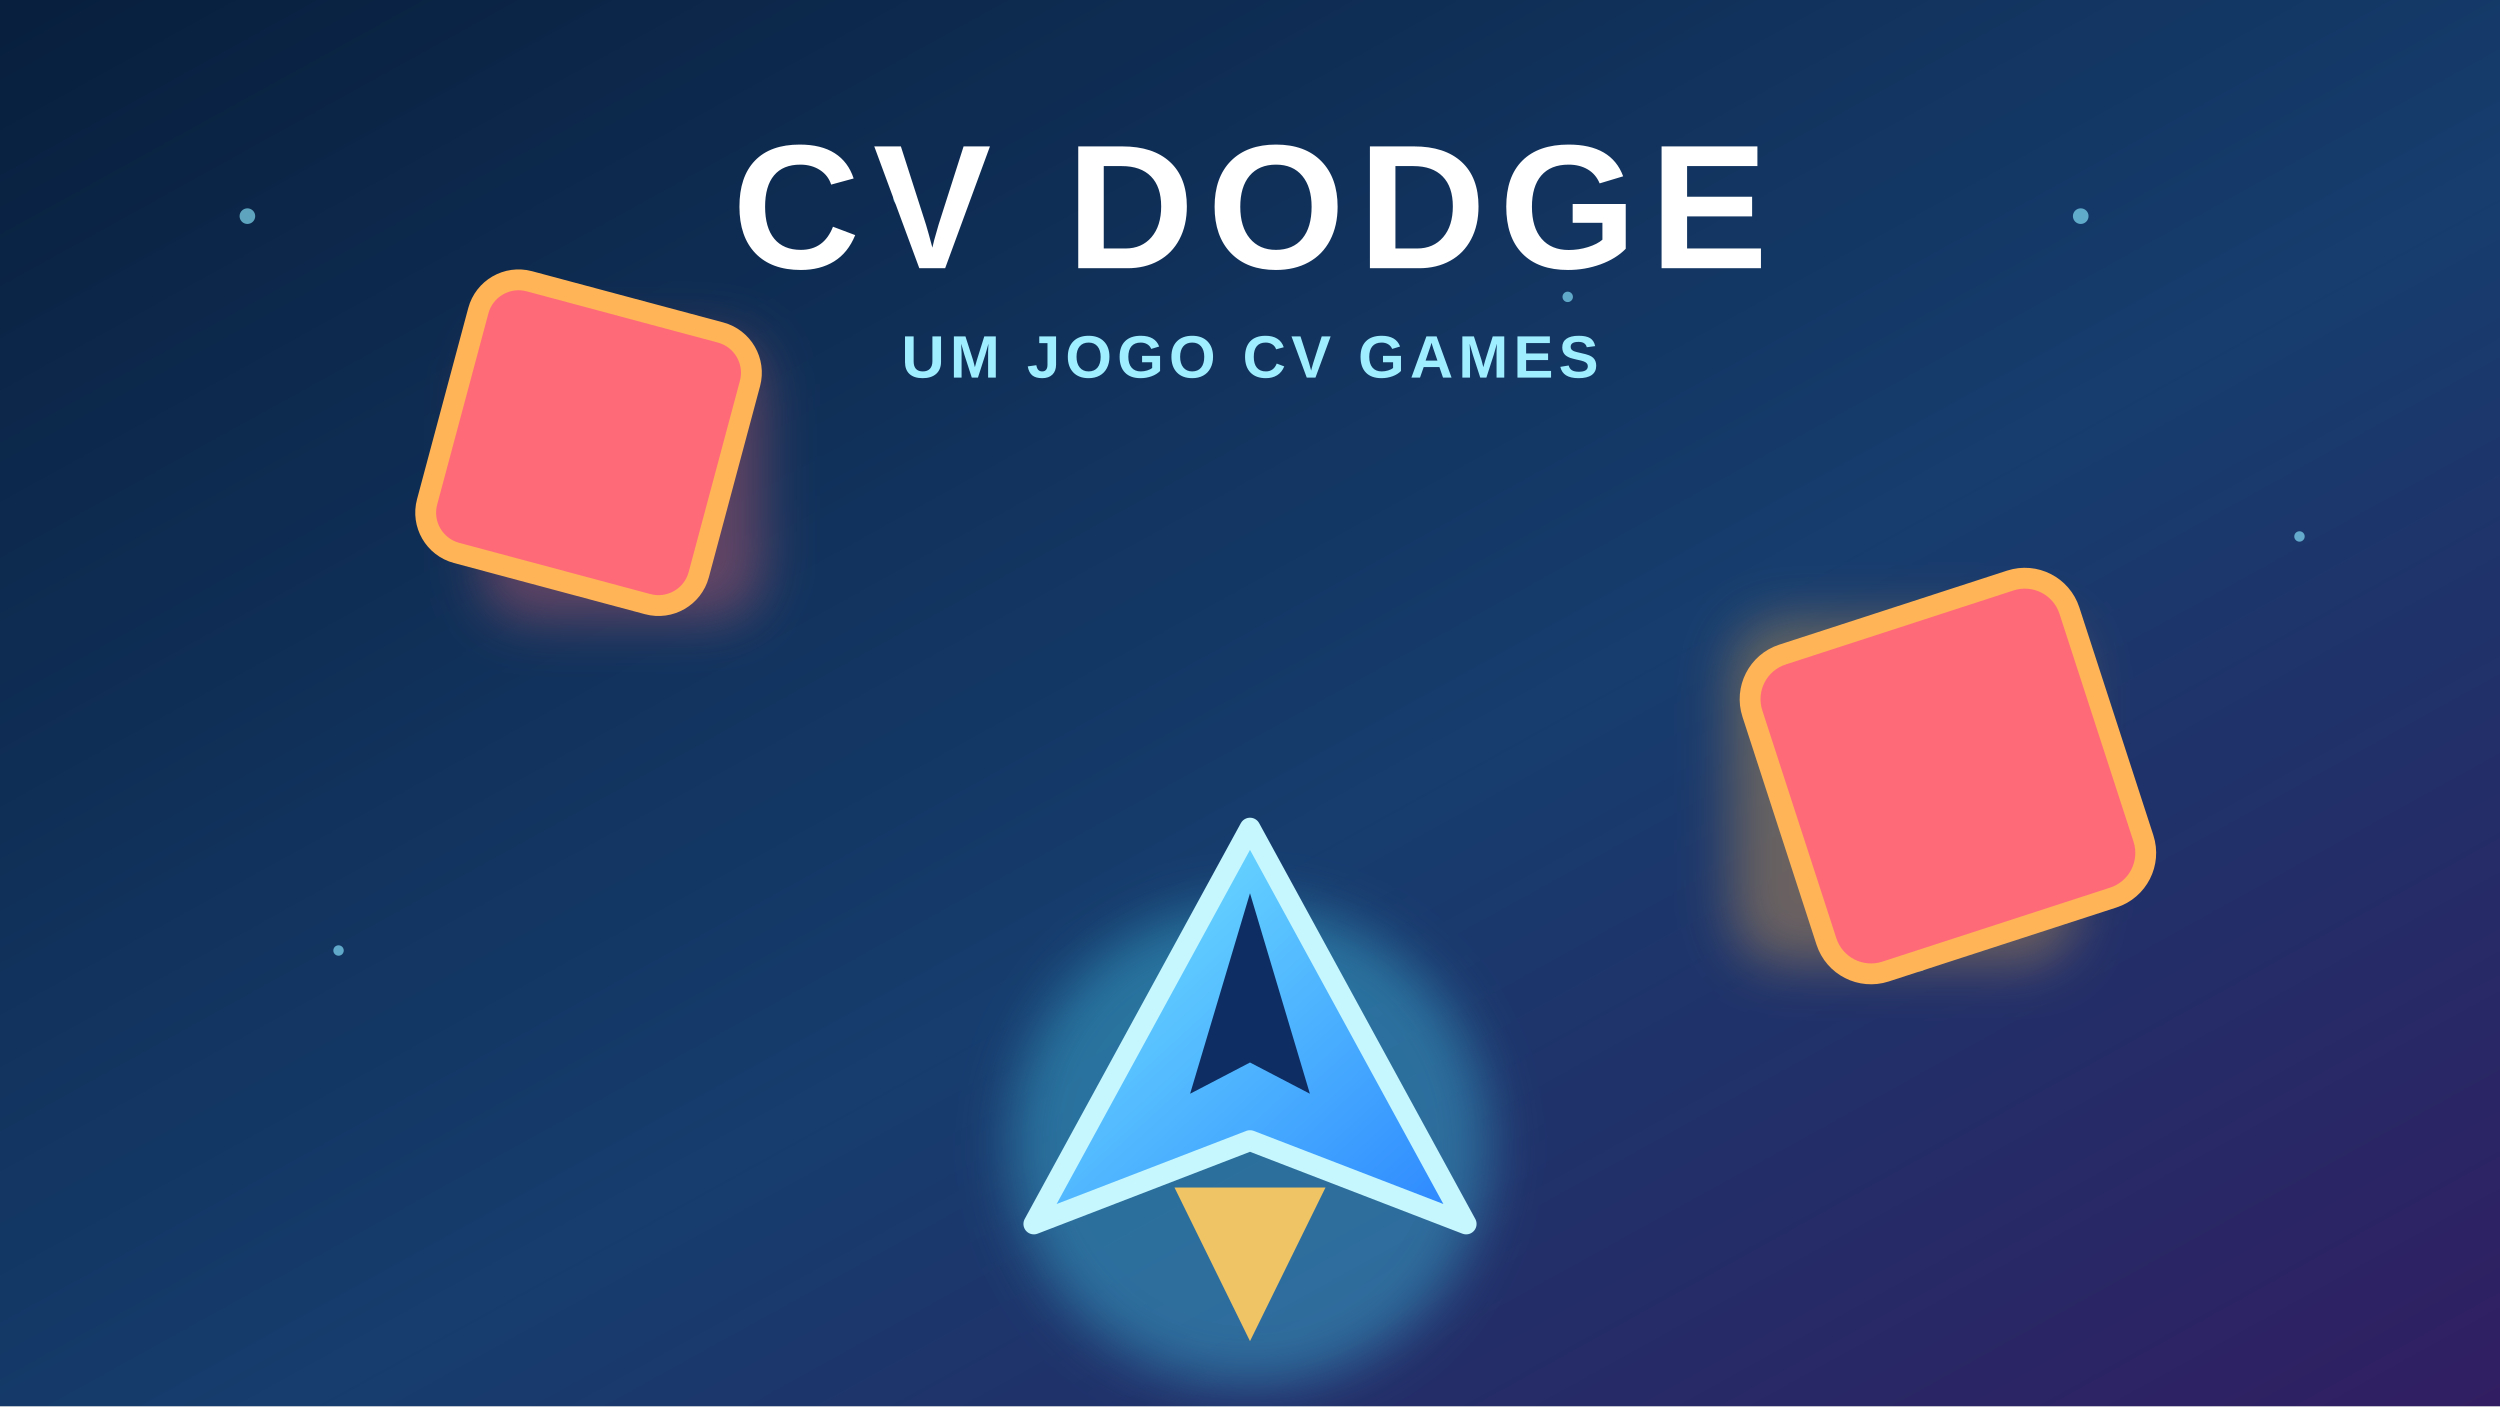
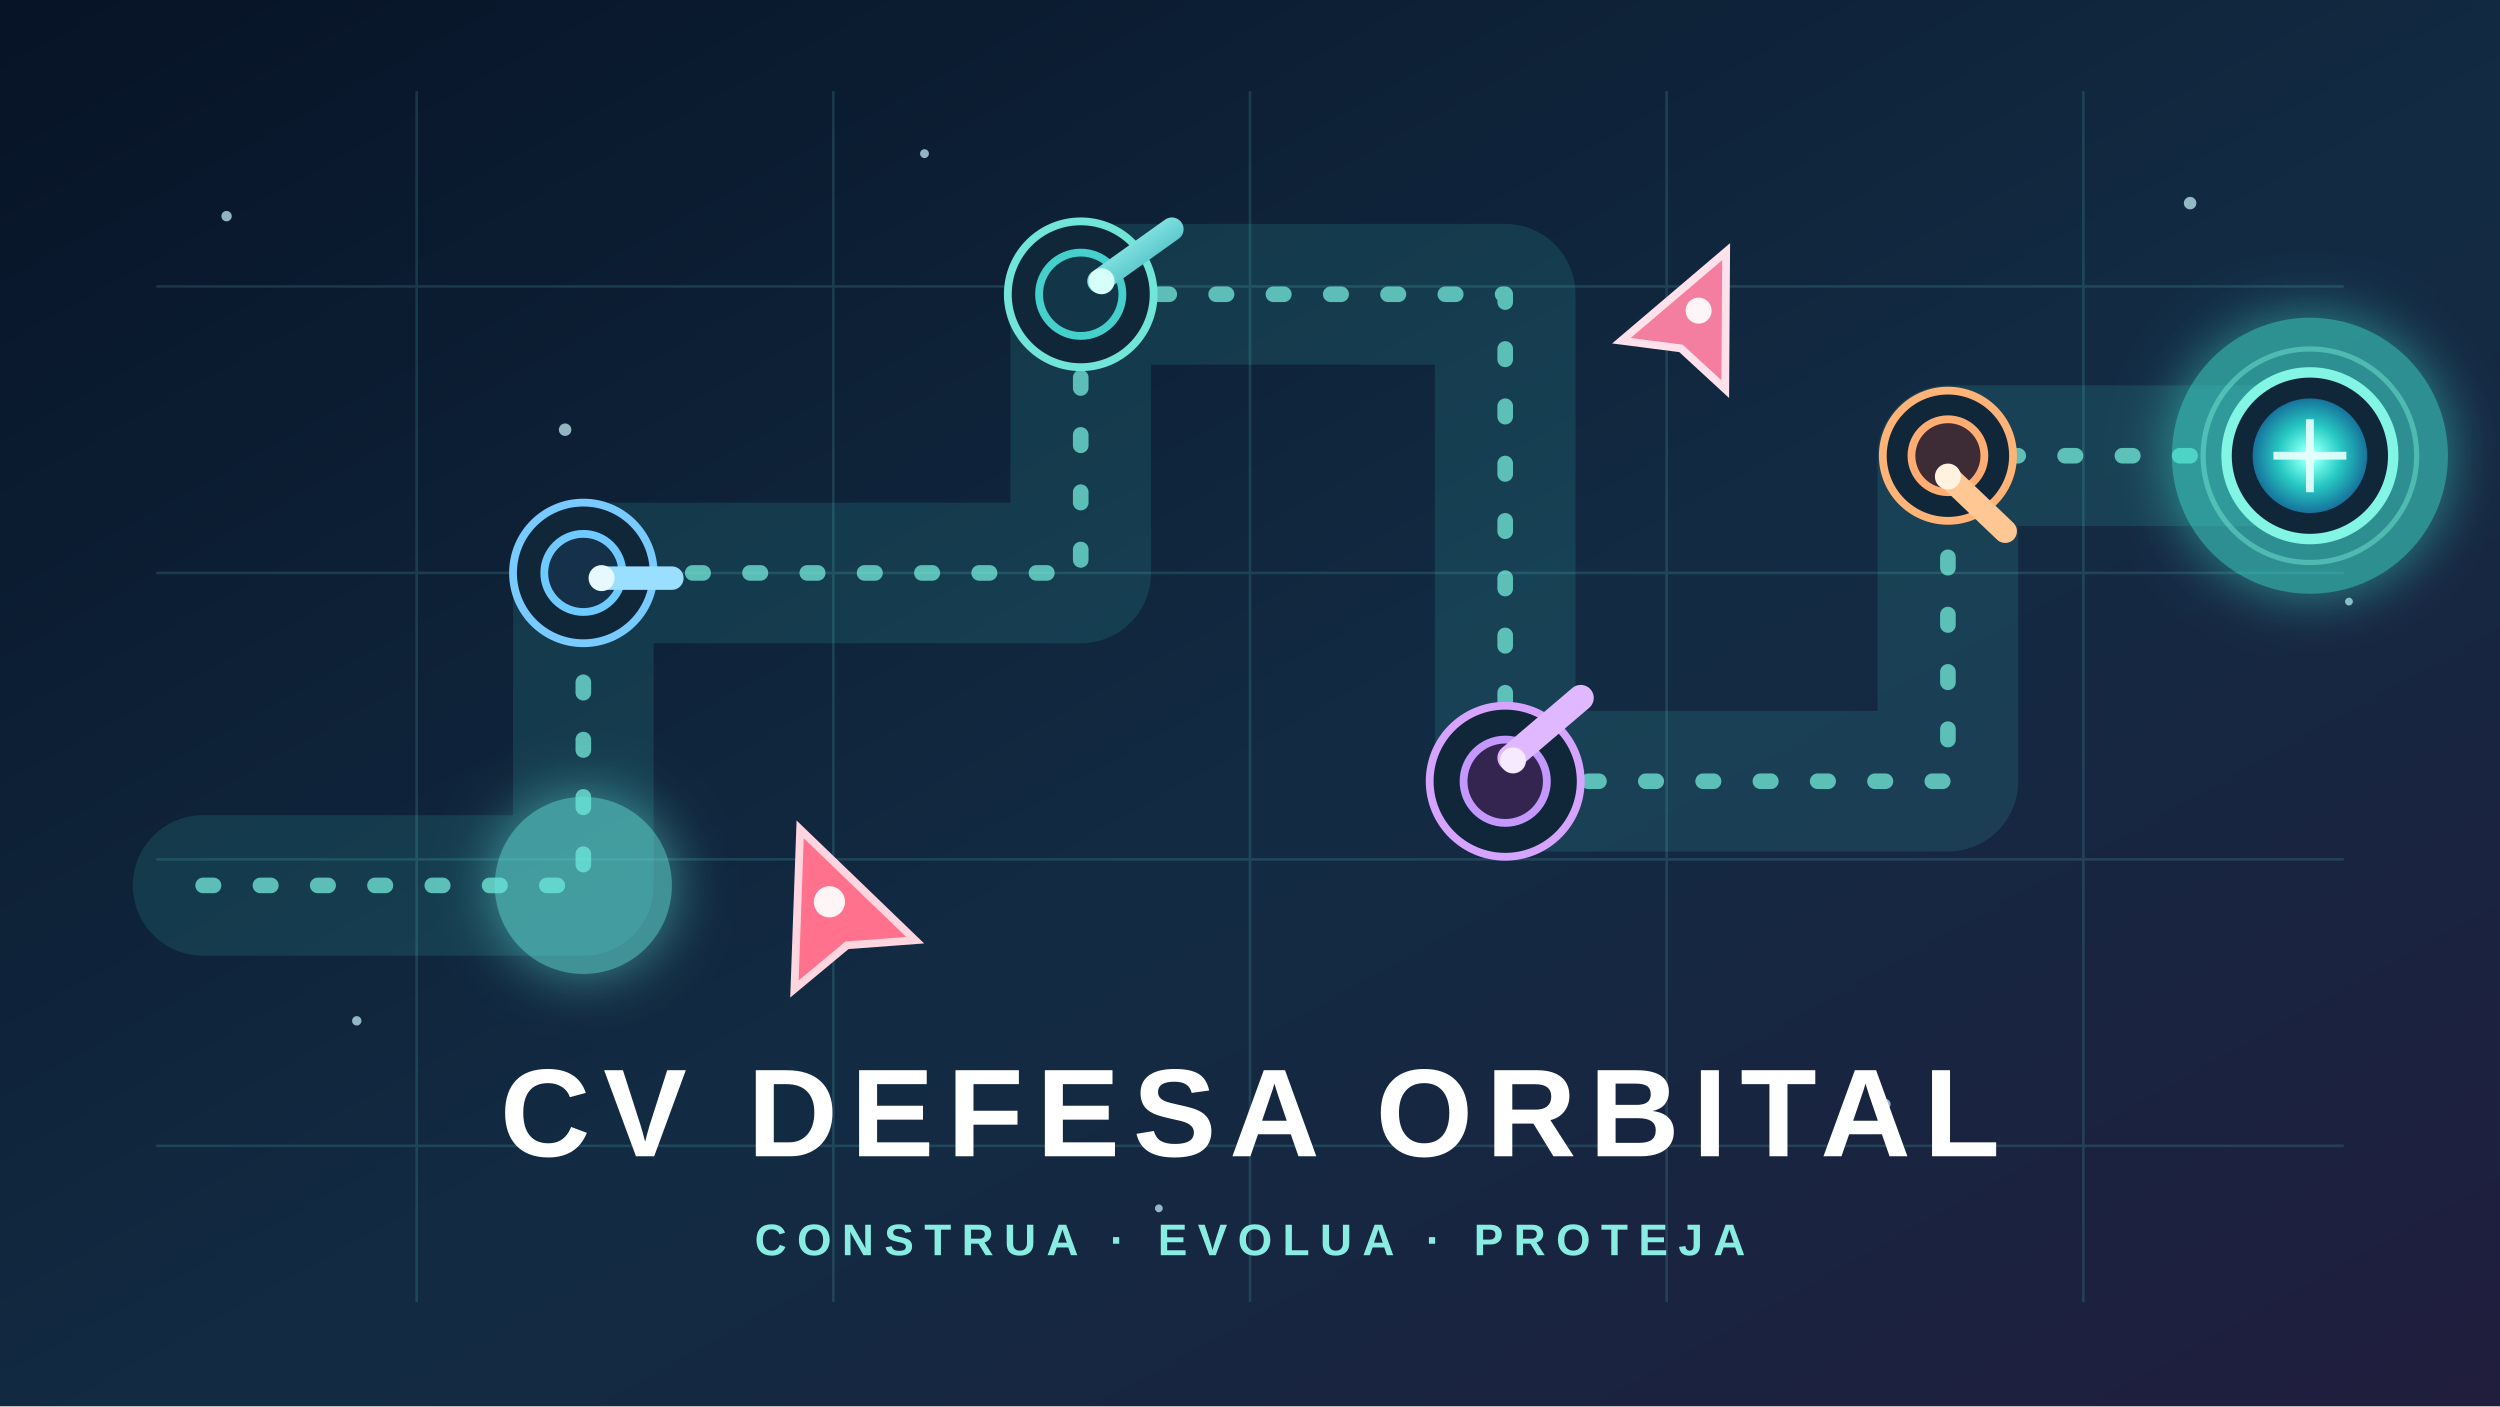
<svg xmlns="http://www.w3.org/2000/svg" viewBox="0 0 960 540" role="img" aria-labelledby="title description">
  <defs>
-     <linearGradient id="sky" x1="0" y1="0" x2="1" y2="1">
-       <stop offset="0" stop-color="#081f3d" />
-       <stop offset=".56" stop-color="#163d6e" />
-       <stop offset="1" stop-color="#311e62" />
+     <linearGradient id="space" x1="0" y1="0" x2="1" y2="1">
+       <stop stop-color="#071326" />
+       <stop offset=".54" stop-color="#122b43" />
+       <stop offset="1" stop-color="#201d3d" />
    </linearGradient>
-     <linearGradient id="ship" x1="0" y1="0" x2="1" y2="1">
-       <stop offset="0" stop-color="#78ecff" />
-       <stop offset="1" stop-color="#2b85ff" />
+     <radialGradient id="core">
+       <stop stop-color="#e9fffd" />
+       <stop offset=".18" stop-color="#7bfff1" />
+       <stop offset=".55" stop-color="#27c9c3" />
+       <stop offset="1" stop-color="#16739c" />
+     </radialGradient>
+     <linearGradient id="turret" x1="0" y1="0" x2="1" y2="1">
+       <stop stop-color="#a8fbf1" />
+       <stop offset="1" stop-color="#35aebb" />
    </linearGradient>
-     <filter id="glow" x="-50%" y="-50%" width="200%" height="200%">
-       <feGaussianBlur stdDeviation="10" />
+     <filter id="glow" x="-80%" y="-80%" width="260%" height="260%">
+       <feGaussianBlur stdDeviation="11" result="b" />
+       <feMerge>
+         <feMergeNode in="b" />
+         <feMergeNode in="SourceGraphic" />
+       </feMerge>
    </filter>
  </defs>
-   <rect width="960" height="540" fill="url(#sky)" />
-   <g fill="#8be8ff" opacity=".65">
-     <circle cx="95" cy="83" r="3" />
-     <circle cx="210" cy="176" r="2" />
-     <circle cx="346" cy="76" r="3" />
-     <circle cx="602" cy="114" r="2" />
-     <circle cx="799" cy="83" r="3" />
-     <circle cx="883" cy="206" r="2" />
-     <circle cx="130" cy="365" r="2" />
-     <circle cx="737" cy="370" r="3" />
+   <rect width="960" height="540" fill="url(#space)" />
+   <g fill="#cbf5ff" opacity=".7">
+     <circle cx="87" cy="83" r="2" />
+     <circle cx="217" cy="165" r="2.4" />
+     <circle cx="355" cy="59" r="1.7" />
+     <circle cx="654" cy="105" r="2" />
+     <circle cx="841" cy="78" r="2.4" />
+     <circle cx="902" cy="231" r="1.5" />
+     <circle cx="137" cy="392" r="1.8" />
+     <circle cx="724" cy="424" r="2" />
+     <circle cx="445" cy="464" r="1.5" />
  </g>
-   <g opacity=".34" filter="url(#glow)">
-     <circle cx="480" cy="440" r="92" fill="#48dfff" />
-     <rect x="185" y="130" width="108" height="108" rx="18" fill="#ff6a78" />
-     <rect x="665" y="238" width="132" height="132" rx="20" fill="#ffb84d" />
+   <g opacity=".15" stroke="#6be5de" fill="none">
+     <path d="M60 110H900M60 220H900M60 330H900M60 440H900" />
+     <path d="M160 35V500M320 35V500M480 35V500M640 35V500M800 35V500" />
  </g>
-   <g stroke="#ffb557" stroke-width="8" fill="#ff6a78">
-     <rect x="172" y="116" width="108" height="108" rx="16" transform="rotate(15 226 170)" />
-     <rect x="684" y="234" width="128" height="128" rx="18" transform="rotate(-18 748 298)" />
+   <path d="M78 340H224V220H415V113H578V300H748V175H887" fill="none" stroke="#42d7d0" stroke-opacity=".13" stroke-width="54" stroke-linecap="round" stroke-linejoin="round" />
+   <path d="M78 340H224V220H415V113H578V300H748V175H887" fill="none" stroke="#78f2df" stroke-opacity=".72" stroke-width="6" stroke-linecap="round" stroke-linejoin="round" stroke-dasharray="4 18" />
+   <g filter="url(#glow)" opacity=".55">
+     <circle cx="887" cy="175" r="53" fill="#43e3d2" />
+     <circle cx="224" cy="340" r="34" fill="#68e9df" />
  </g>
-   <path d="M480 318 L563 470 L480 438 L397 470 Z" fill="url(#ship)" stroke="#c6f7ff" stroke-width="8" stroke-linejoin="round" />
-   <path d="M480 343 L503 420 L480 408 L457 420 Z" fill="#0e2d63" />
-   <path d="M451 456 L480 515 L509 456" fill="#ffcb60" opacity=".92" />
-   <text x="480" y="103" fill="#fff" font-family="Arial, sans-serif" font-size="68" font-weight="900" letter-spacing="5" text-anchor="middle">CV DODGE</text>
-   <text x="480" y="145" fill="#9feeff" font-family="Arial, sans-serif" font-size="23" font-weight="700" letter-spacing="2" text-anchor="middle">UM JOGO CV GAMES</text>
+   <g transform="translate(887 175)">
+     <circle r="32" fill="#10273a" stroke="#83f5e5" stroke-width="4" />
+     <circle r="22" fill="url(#core)" />
+     <path d="M0-14V14M-14 0H14" stroke="#e8fffb" stroke-width="3" opacity=".9" />
+     <circle r="41" fill="none" stroke="#80f2e0" stroke-opacity=".42" stroke-width="2" />
+   </g>
+   <g transform="translate(415 113)">
+     <circle r="28" fill="#10273a" stroke="#71e5d7" stroke-width="3" />
+     <circle r="16" fill="#123548" stroke="#45d0cc" stroke-width="3" />
+     <path d="M7-5L35-25" stroke="url(#turret)" stroke-width="9" stroke-linecap="round" />
+     <circle cx="8" cy="-5" r="5" fill="#d6fff9" />
+   </g>
+   <g transform="translate(578 300)">
+     <circle r="29" fill="#10273a" stroke="#d6a4ff" stroke-width="3" />
+     <circle r="16" fill="#342450" stroke="#c498ff" stroke-width="3" />
+     <path d="M2-9L29-32" stroke="#dfb8ff" stroke-width="10" stroke-linecap="round" />
+     <circle cx="3" cy="-8" r="5" fill="#f6eaff" />
+   </g>
+   <g transform="translate(224 220)">
+     <circle r="27" fill="#10273a" stroke="#78caff" stroke-width="3" />
+     <circle r="15" fill="#153049" stroke="#6fcaff" stroke-width="3" />
+     <path d="M7 2L34 2" stroke="#9adfff" stroke-width="9" stroke-linecap="round" />
+     <circle cx="7" cy="2" r="5" fill="#e7f9ff" />
+   </g>
+   <g transform="translate(748 175)">
+     <circle r="25" fill="#10273a" stroke="#ffb376" stroke-width="3" />
+     <circle r="14" fill="#3d2b35" stroke="#ffad72" stroke-width="3" />
+     <path d="M0 8L22 29" stroke="#ffc793" stroke-width="9" stroke-linecap="round" />
+     <circle cy="8" r="5" fill="#fff2de" />
+   </g>
+   <g transform="translate(320 350) rotate(-22)">
+     <path d="M0-34L25 22L0 14L-25 22Z" fill="#ff718c" stroke="#ffd5df" stroke-width="3" />
+     <circle cy="-4" r="6" fill="#fff4f6" />
+   </g>
+   <g transform="translate(651 122) rotate(25)">
+     <path d="M0-28L22 20L0 13L-22 20Z" fill="#f47ea0" stroke="#ffe1ec" stroke-width="3" />
+     <circle cy="-3" r="5" fill="#fff5f8" />
+   </g>
+   <text x="480" y="444" fill="#fff" font-family="Arial,sans-serif" font-size="48" font-weight="900" letter-spacing="5" text-anchor="middle">CV DEFESA ORBITAL</text>
+   <text x="480" y="482" fill="#88ece2" font-family="Arial,sans-serif" font-size="17" font-weight="700" letter-spacing="4" text-anchor="middle">CONSTRUA · EVOLUA · PROTEJA</text>
</svg>
